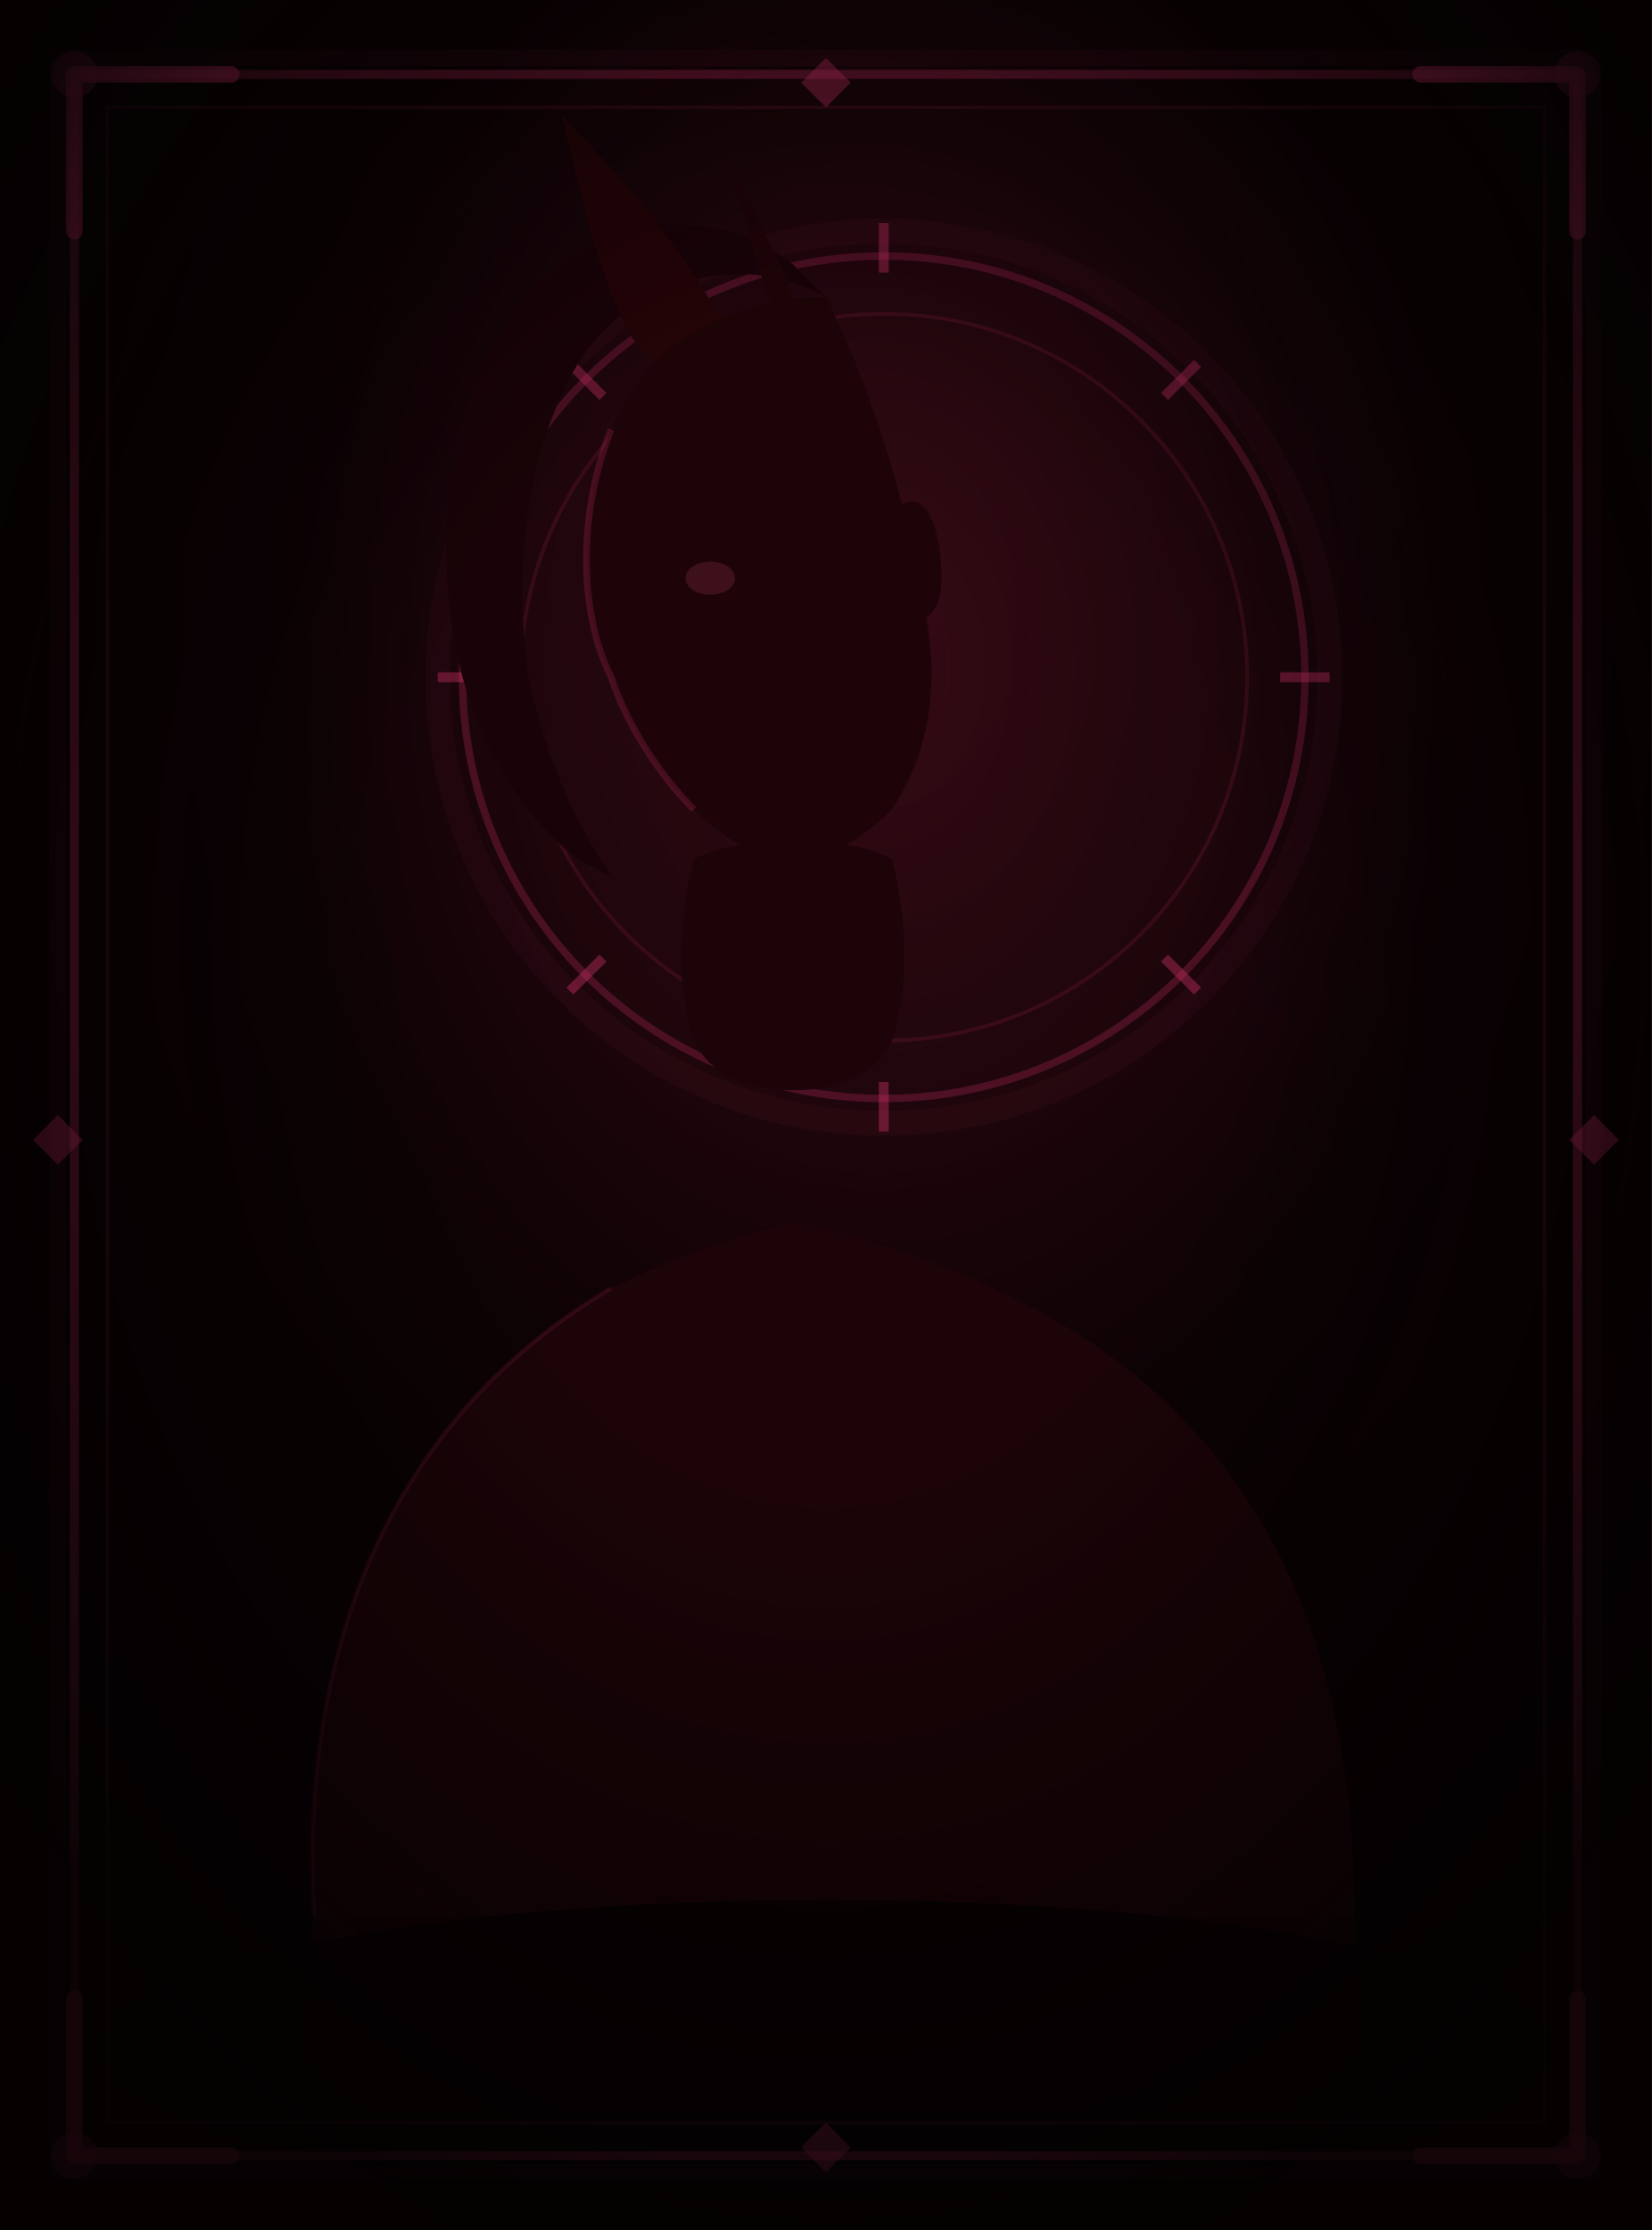
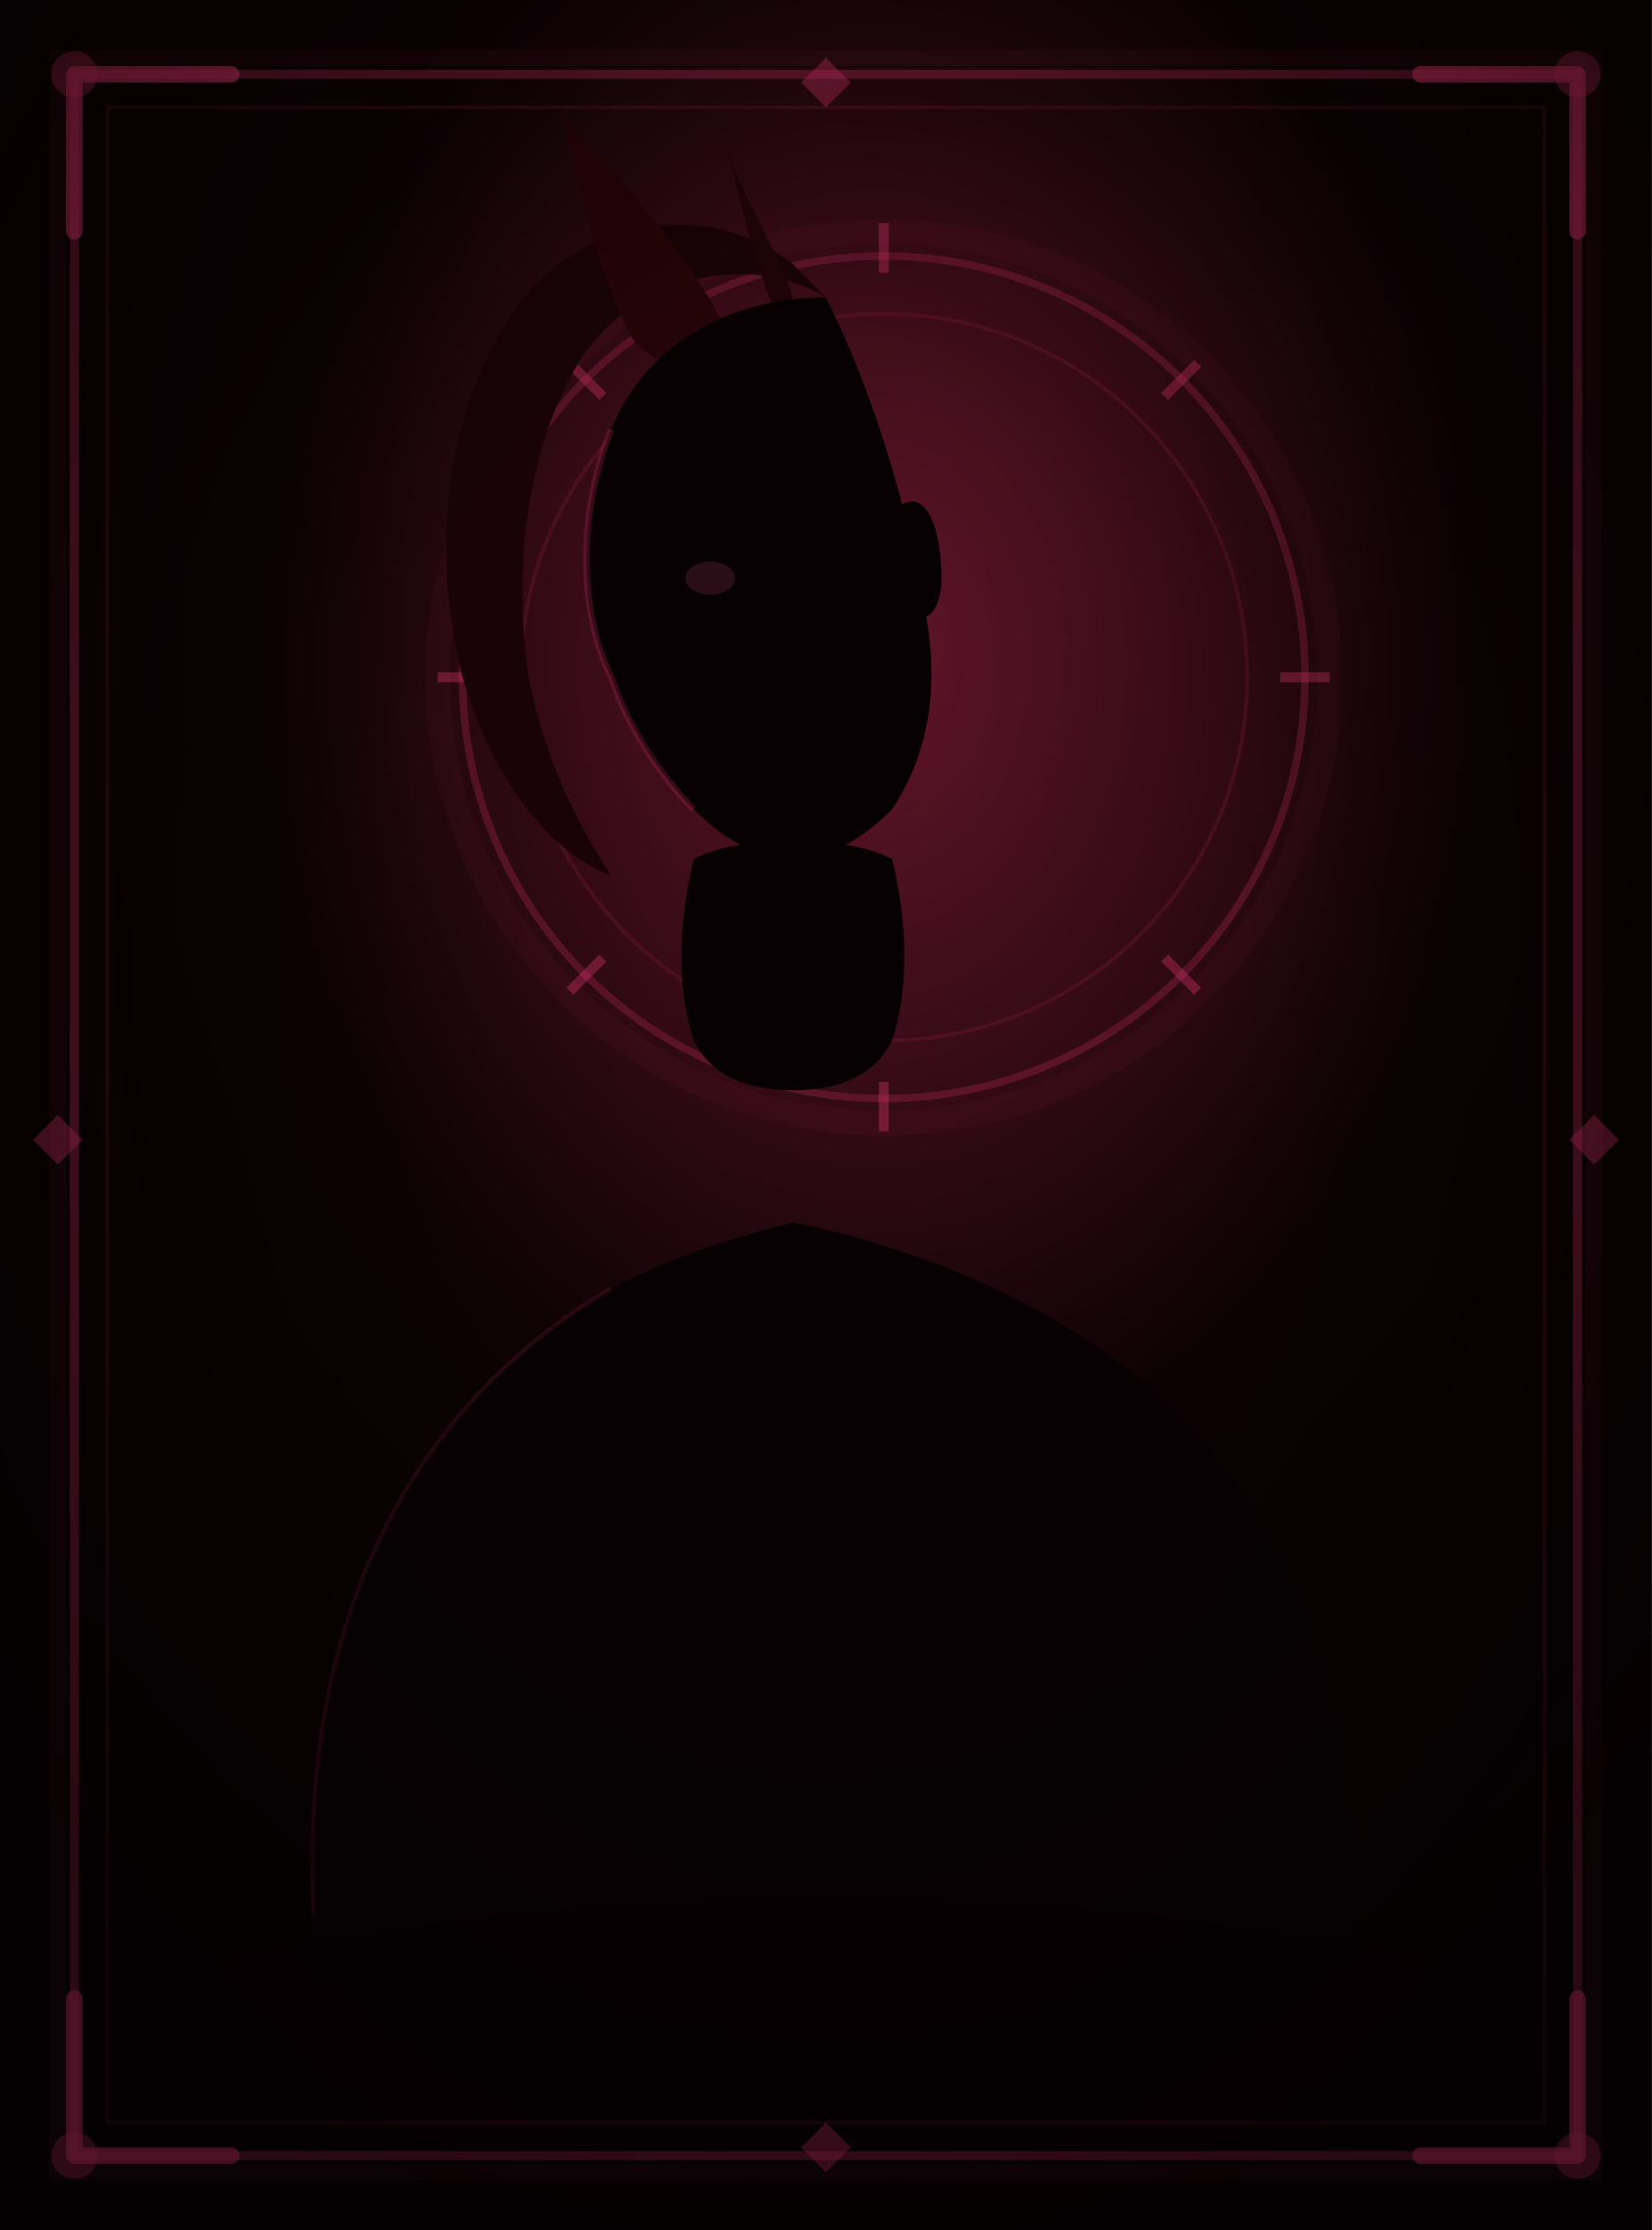
<svg xmlns="http://www.w3.org/2000/svg" viewBox="0 0 200 270">
  <defs>
    <radialGradient id="bg" cx="53%" cy="28%" r="75%">
-       <stop offset="0%" stop-color="#1c0408" />
+       <stop offset="0%" stop-color="#240608" />
      <stop offset="45%" stop-color="#0e0204" />
      <stop offset="100%" stop-color="#060102" />
    </radialGradient>
    <radialGradient id="atm" cx="53%" cy="30%" r="36%">
-       <stop offset="0%" stop-color="#d03068" stop-opacity="0.14" />
+       <stop offset="0%" stop-color="#d03068" stop-opacity="0.35" />
      <stop offset="100%" stop-color="#d03068" stop-opacity="0" />
    </radialGradient>
    <radialGradient id="vig" cx="50%" cy="42%" r="62%">
      <stop offset="40%" stop-color="transparent" />
-       <stop offset="100%" stop-color="#040101" stop-opacity="0.90" />
+       <stop offset="100%" stop-color="#040101" stop-opacity="0.55" />
    </radialGradient>
  </defs>
  <rect width="200" height="270" fill="url(#bg)" />
  <rect width="200" height="270" fill="url(#atm)" />
  <circle cx="107" cy="82" r="54" fill="none" stroke="#d03068" stroke-width="3" stroke-opacity="0.05" />
  <circle cx="107" cy="82" r="51" fill="none" stroke="#d03068" stroke-width="0.9" stroke-opacity="0.26" />
  <circle cx="107" cy="82" r="44" fill="none" stroke="#d03068" stroke-width="0.45" stroke-opacity="0.14" />
  <line x1="107" y1="33" x2="107" y2="27" stroke="#d03068" stroke-width="1.2" stroke-opacity="0.40" />
  <line x1="141" y1="48" x2="145" y2="44" stroke="#d03068" stroke-width="1.2" stroke-opacity="0.40" />
  <line x1="155" y1="82" x2="161" y2="82" stroke="#d03068" stroke-width="1.2" stroke-opacity="0.40" />
  <line x1="141" y1="116" x2="145" y2="120" stroke="#d03068" stroke-width="1.2" stroke-opacity="0.40" />
  <line x1="107" y1="131" x2="107" y2="137" stroke="#d03068" stroke-width="1.2" stroke-opacity="0.40" />
  <line x1="73" y1="116" x2="69" y2="120" stroke="#d03068" stroke-width="1.2" stroke-opacity="0.40" />
  <line x1="59" y1="82" x2="53" y2="82" stroke="#d03068" stroke-width="1.2" stroke-opacity="0.40" />
  <line x1="73" y1="48" x2="69" y2="44" stroke="#d03068" stroke-width="1.2" stroke-opacity="0.40" />
  <path d="M107 76 L111 82 L107 88 L103 82 Z" fill="none" stroke="#d03068" stroke-width="0.7" stroke-opacity="0.24" />
  <path d="M100 36 C90 30 76 34 70 44 C64 54 62 68 64 82 C66 92 70 100 74 106 C68 104 60 96 56 82 C52 66 54 50 62 38 C70 26 86 24 96 32 Z" fill="#1a0308" />
  <path d="M88 40 C84 32 76 22 68 14 C70 22 72 32 76 40 C78 44 84 46 88 44 Z" fill="#260408" />
  <path d="M96 36 C94 30 90 24 88 18 C90 26 92 34 94 38 Z" fill="#200408" />
-   <path d="M100 36 C88 36 78 42 74 52 C70 62 70 74 74 82 C76 88 80 94 84 98 C88 102 92 104 96 104 C100 104 104 102 108 98 C112 92 114 84 112 74 C110 62 106 48 100 36 Z" fill="#1e0408" />
-   <path d="M108 62 C112 58 114 64 114 70 C114 74 112 76 110 74 C108 72 108 64 108 62 Z" fill="#1e0408" />
-   <path d="M74 62 C72 66 70 70 72 76 C74 78 76 76 76 72" fill="#1e0408" />
+   <path d="M100 36 C88 36 78 42 74 52 C70 62 70 74 74 82 C76 88 80 94 84 98 C88 102 92 104 96 104 C100 104 104 102 108 98 C112 92 114 84 112 74 C110 62 106 48 100 36 Z" fill="#080104" />
+   <path d="M108 62 C112 58 114 64 114 70 C114 74 112 76 110 74 C108 72 108 64 108 62 Z" fill="#080104" />
+   <path d="M74 62 C72 66 70 70 72 76 C74 78 76 76 76 72" fill="#080104" />
  <ellipse cx="86" cy="70" rx="3" ry="2" fill="#ff6090" fill-opacity="0.14" />
-   <path d="M84 104 C82 112 82 120 84 126 C86 130 90 132 96 132 C102 132 106 130 108 126 C110 120 110 112 108 104 C104 102 100 102 96 102 C92 102 88 102 84 104 Z" fill="#1c0408" />
-   <path d="M38 232 C36 196 50 170 74 156 C82 152 88 150 96 148 C106 150 118 154 128 160 C152 174 164 198 164 232 Z" fill="#1c0408" />
-   <path d="M36 256 L38 232 L164 232 L166 256 Z" fill="#180306" />
+   <path d="M84 104 C82 112 82 120 84 126 C86 130 90 132 96 132 C102 132 106 130 108 126 C110 120 110 112 108 104 C104 102 100 102 96 102 C92 102 88 102 84 104 Z" fill="#080104" />
+   <path d="M38 232 C36 196 50 170 74 156 C82 152 88 150 96 148 C106 150 118 154 128 160 C152 174 164 198 164 232 Z" fill="#080104" />
+   <path d="M36 256 L38 232 L164 232 L166 256 Z" fill="#080104" />
  <path d="M74 52 C70 62 70 74 74 82 C76 88 80 94 84 98" fill="none" stroke="#d03068" stroke-width="0.8" stroke-opacity="0.22" />
  <path d="M38 232 C36 196 50 170 74 156" fill="none" stroke="#d03068" stroke-width="0.5" stroke-opacity="0.14" />
-   <ellipse cx="100" cy="248" rx="88" ry="18" fill="#040101" fill-opacity="0.70" />
+   <ellipse cx="100" cy="248" rx="88" ry="18" fill="#080104" fill-opacity="0.70" />
  <rect x="7" y="7" width="186" height="256" fill="none" stroke="#d03068" stroke-width="2" stroke-opacity="0.07" />
  <rect x="9" y="9" width="182" height="252" fill="none" stroke="#d03068" stroke-width="1.1" stroke-opacity="0.38" />
  <rect x="13" y="13" width="174" height="244" fill="none" stroke="#d03068" stroke-width="0.4" stroke-opacity="0.15" />
  <path d="M9 9 L9 28 M9 9 L28 9" stroke="#d03068" stroke-width="2" stroke-opacity="0.68" fill="none" stroke-linecap="round" />
  <circle cx="9" cy="9" r="2.8" fill="#d03068" fill-opacity="0.40" />
  <path d="M191 9 L191 28 M191 9 L172 9" stroke="#d03068" stroke-width="2" stroke-opacity="0.68" fill="none" stroke-linecap="round" />
  <circle cx="191" cy="9" r="2.8" fill="#d03068" fill-opacity="0.40" />
  <path d="M9 261 L9 242 M9 261 L28 261" stroke="#d03068" stroke-width="2" stroke-opacity="0.68" fill="none" stroke-linecap="round" />
  <circle cx="9" cy="261" r="2.8" fill="#d03068" fill-opacity="0.40" />
  <path d="M191 261 L191 242 M191 261 L172 261" stroke="#d03068" stroke-width="2" stroke-opacity="0.68" fill="none" stroke-linecap="round" />
  <circle cx="191" cy="261" r="2.8" fill="#d03068" fill-opacity="0.40" />
  <path d="M100 7 L103 10 L100 13 L97 10 Z" fill="#d03068" fill-opacity="0.42" />
  <path d="M100 257 L103 260 L100 263 L97 260 Z" fill="#d03068" fill-opacity="0.42" />
  <path d="M7 135 L10 138 L7 141 L4 138 Z" fill="#d03068" fill-opacity="0.42" />
  <path d="M193 135 L196 138 L193 141 L190 138 Z" fill="#d03068" fill-opacity="0.42" />
  <rect width="200" height="270" fill="url(#vig)" />
</svg>
